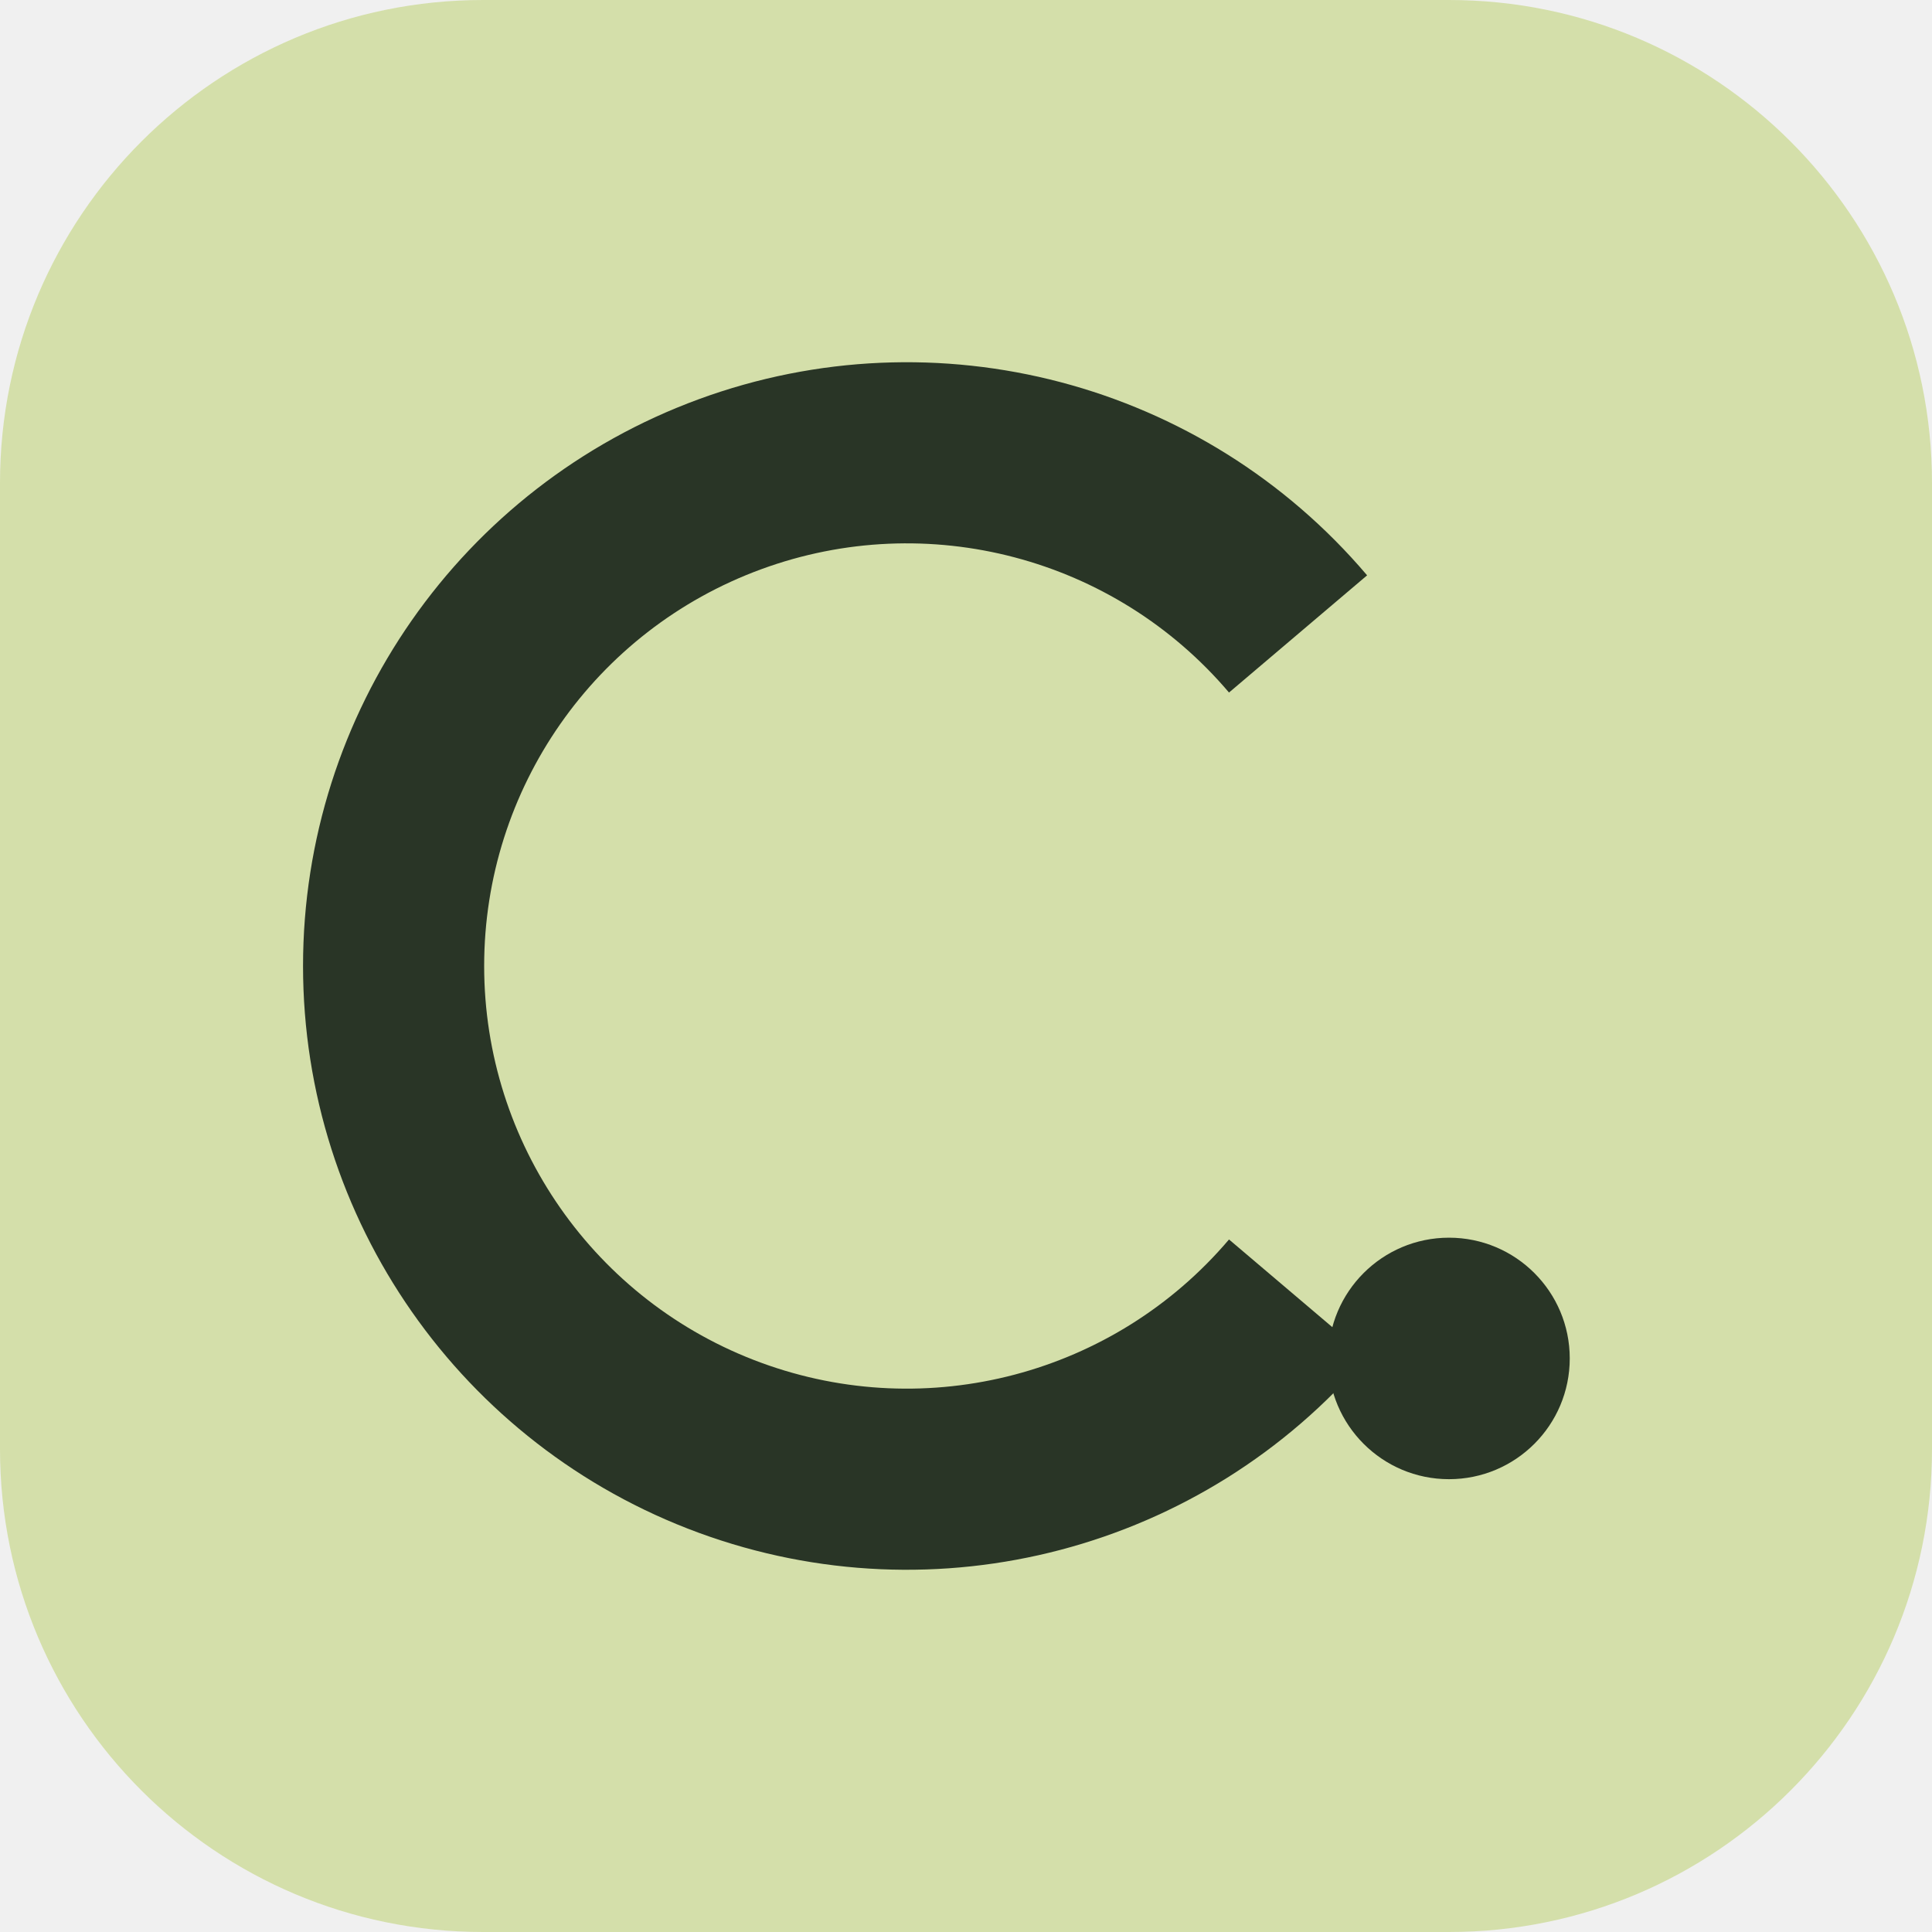
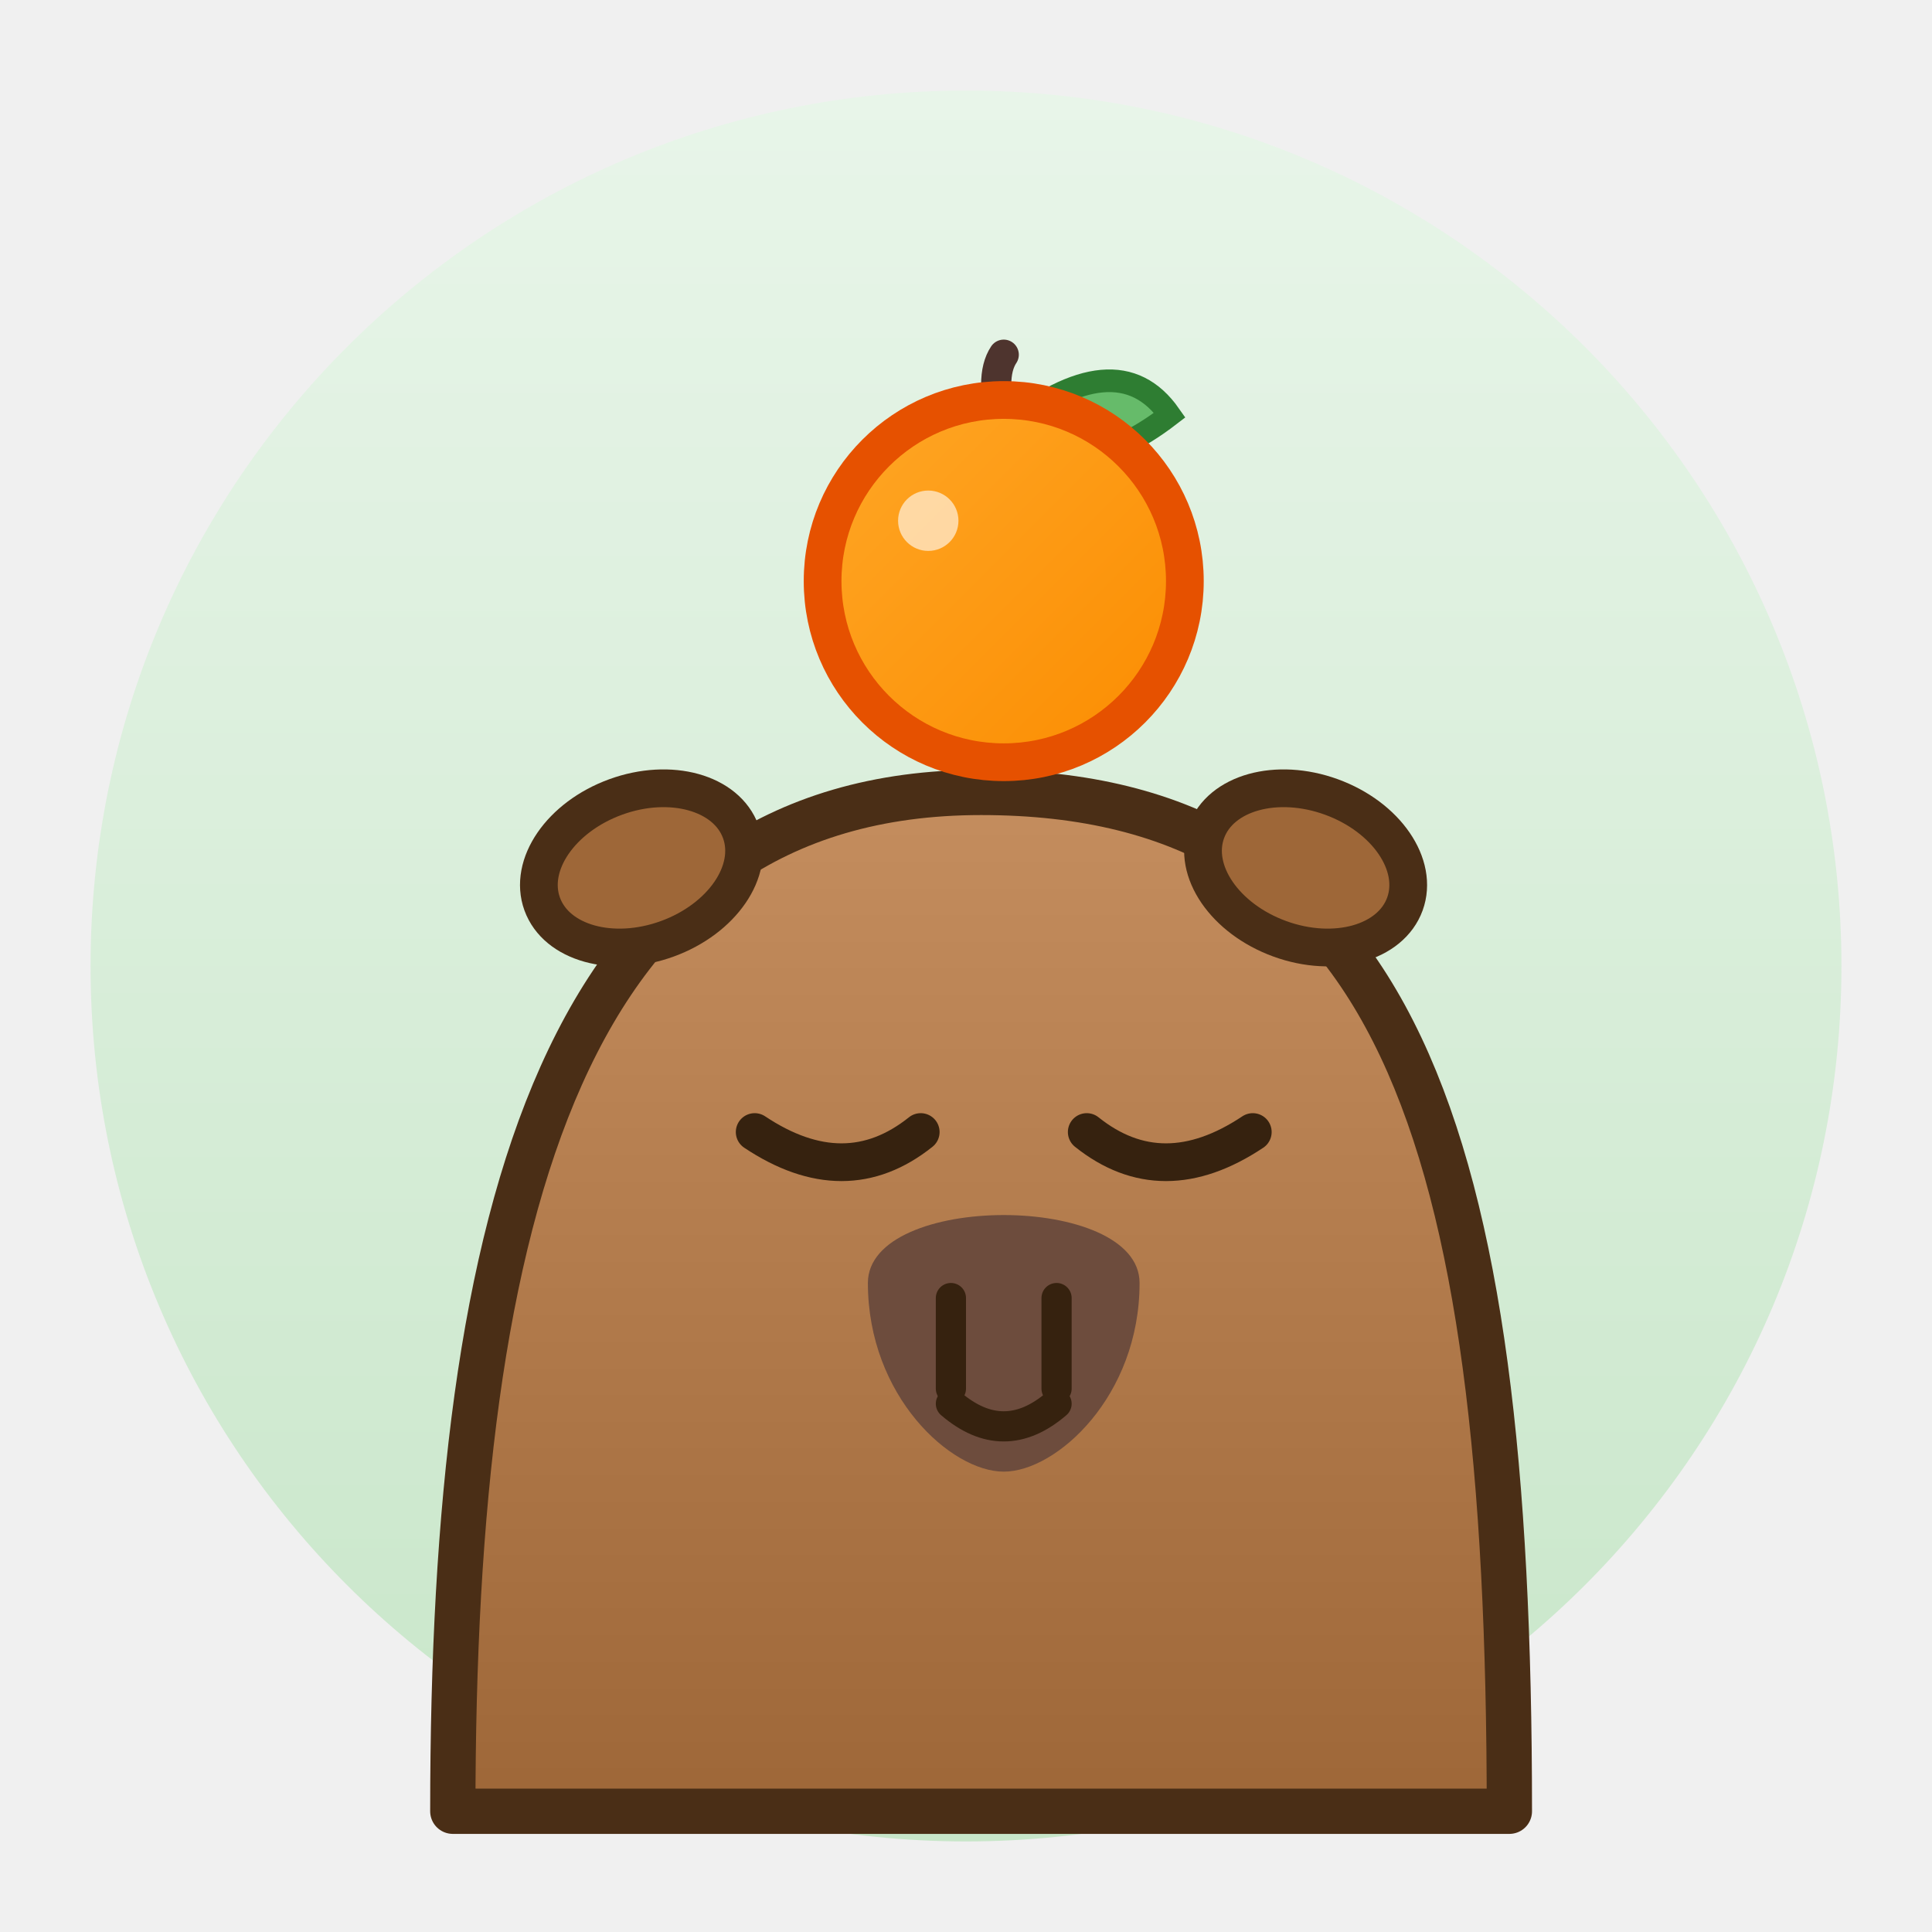
- <svg xmlns="http://www.w3.org/2000/svg" viewBox="0 0 64 64">
-   <rect width="64" height="64" rx="16" fill="#d4dfaa" />
-   <path d="M43 21a17 17 0 1 0 0 22" fill="none" stroke="#293526" stroke-width="6" />
-   <circle cx="48" cy="45" r="4" fill="#293526" />
+ <svg xmlns="http://www.w3.org/2000/svg" viewBox="0 0 256 256" width="256" height="256">
+   <defs>
+     <linearGradient id="bgGrad" x1="0%" y1="0%" x2="0%" y2="100%">
+       <stop offset="0%" stop-color="#E8F5E9" />
+       <stop offset="100%" stop-color="#C8E6C9" />
+     </linearGradient>
+     <linearGradient id="orangeGrad" x1="0%" y1="0%" x2="100%" y2="100%">
+       <stop offset="0%" stop-color="#FFA726" />
+       <stop offset="100%" stop-color="#FB8C00" />
+     </linearGradient>
+     <linearGradient id="capyGrad" x1="0%" y1="0%" x2="0%" y2="100%">
+       <stop offset="0%" stop-color="#C48D5E" />
+       <stop offset="100%" stop-color="#9E6738" />
+     </linearGradient>
+   </defs>
+   <circle cx="128" cy="128" r="116" fill="url(#bgGrad)" />
+   <g transform="translate(0, 10)">
+     <path d="M 60,230 C 60,150 75,95 130,95 C 185,95 200,140 200,230 Z" fill="url(#capyGrad)" stroke="#4A2E16" stroke-width="6" stroke-linejoin="round" />
+     <ellipse cx="85" cy="105" rx="14" ry="10" transform="rotate(-20 85 105)" fill="#9E6738" stroke="#4A2E16" stroke-width="5" />
+     <ellipse cx="173" cy="105" rx="14" ry="10" transform="rotate(20 173 105)" fill="#9E6738" stroke="#4A2E16" stroke-width="5" />
+     <path d="M 100,140 Q 112,148 122,140" fill="none" stroke="#36220F" stroke-width="5" stroke-linecap="round" />
+     <path d="M 144,140 Q 154,148 166,140" fill="none" stroke="#36220F" stroke-width="5" stroke-linecap="round" />
+     <path d="M 115,160 C 115,148 151,148 151,160 C 151,175 140,185 133,185 C 126,185 115,175 115,160 Z" fill="#6D4C3D" />
+     <path d="M 126,162 L 126,174 M 140,162 L 140,174" stroke="#36220F" stroke-width="4" stroke-linecap="round" />
+     <path d="M 126,176 Q 133,182 140,176" fill="none" stroke="#36220F" stroke-width="4" stroke-linecap="round" />
+     <g transform="translate(0, -5)">
+       <path d="M 133,52 Q 148,40 155,50 Q 142,60 133,52 Z" fill="#66BB6A" stroke="#2E7D32" stroke-width="3" />
+       <path d="M 133,52 Q 131,45 133,42" fill="none" stroke="#4E342E" stroke-width="4" stroke-linecap="round" />
+       <circle cx="133" cy="72" r="24" fill="url(#orangeGrad)" stroke="#E65100" stroke-width="5" />
+       <circle cx="123" cy="64" r="4" fill="#FFF" opacity="0.6" />
+     </g>
+   </g>
</svg>
